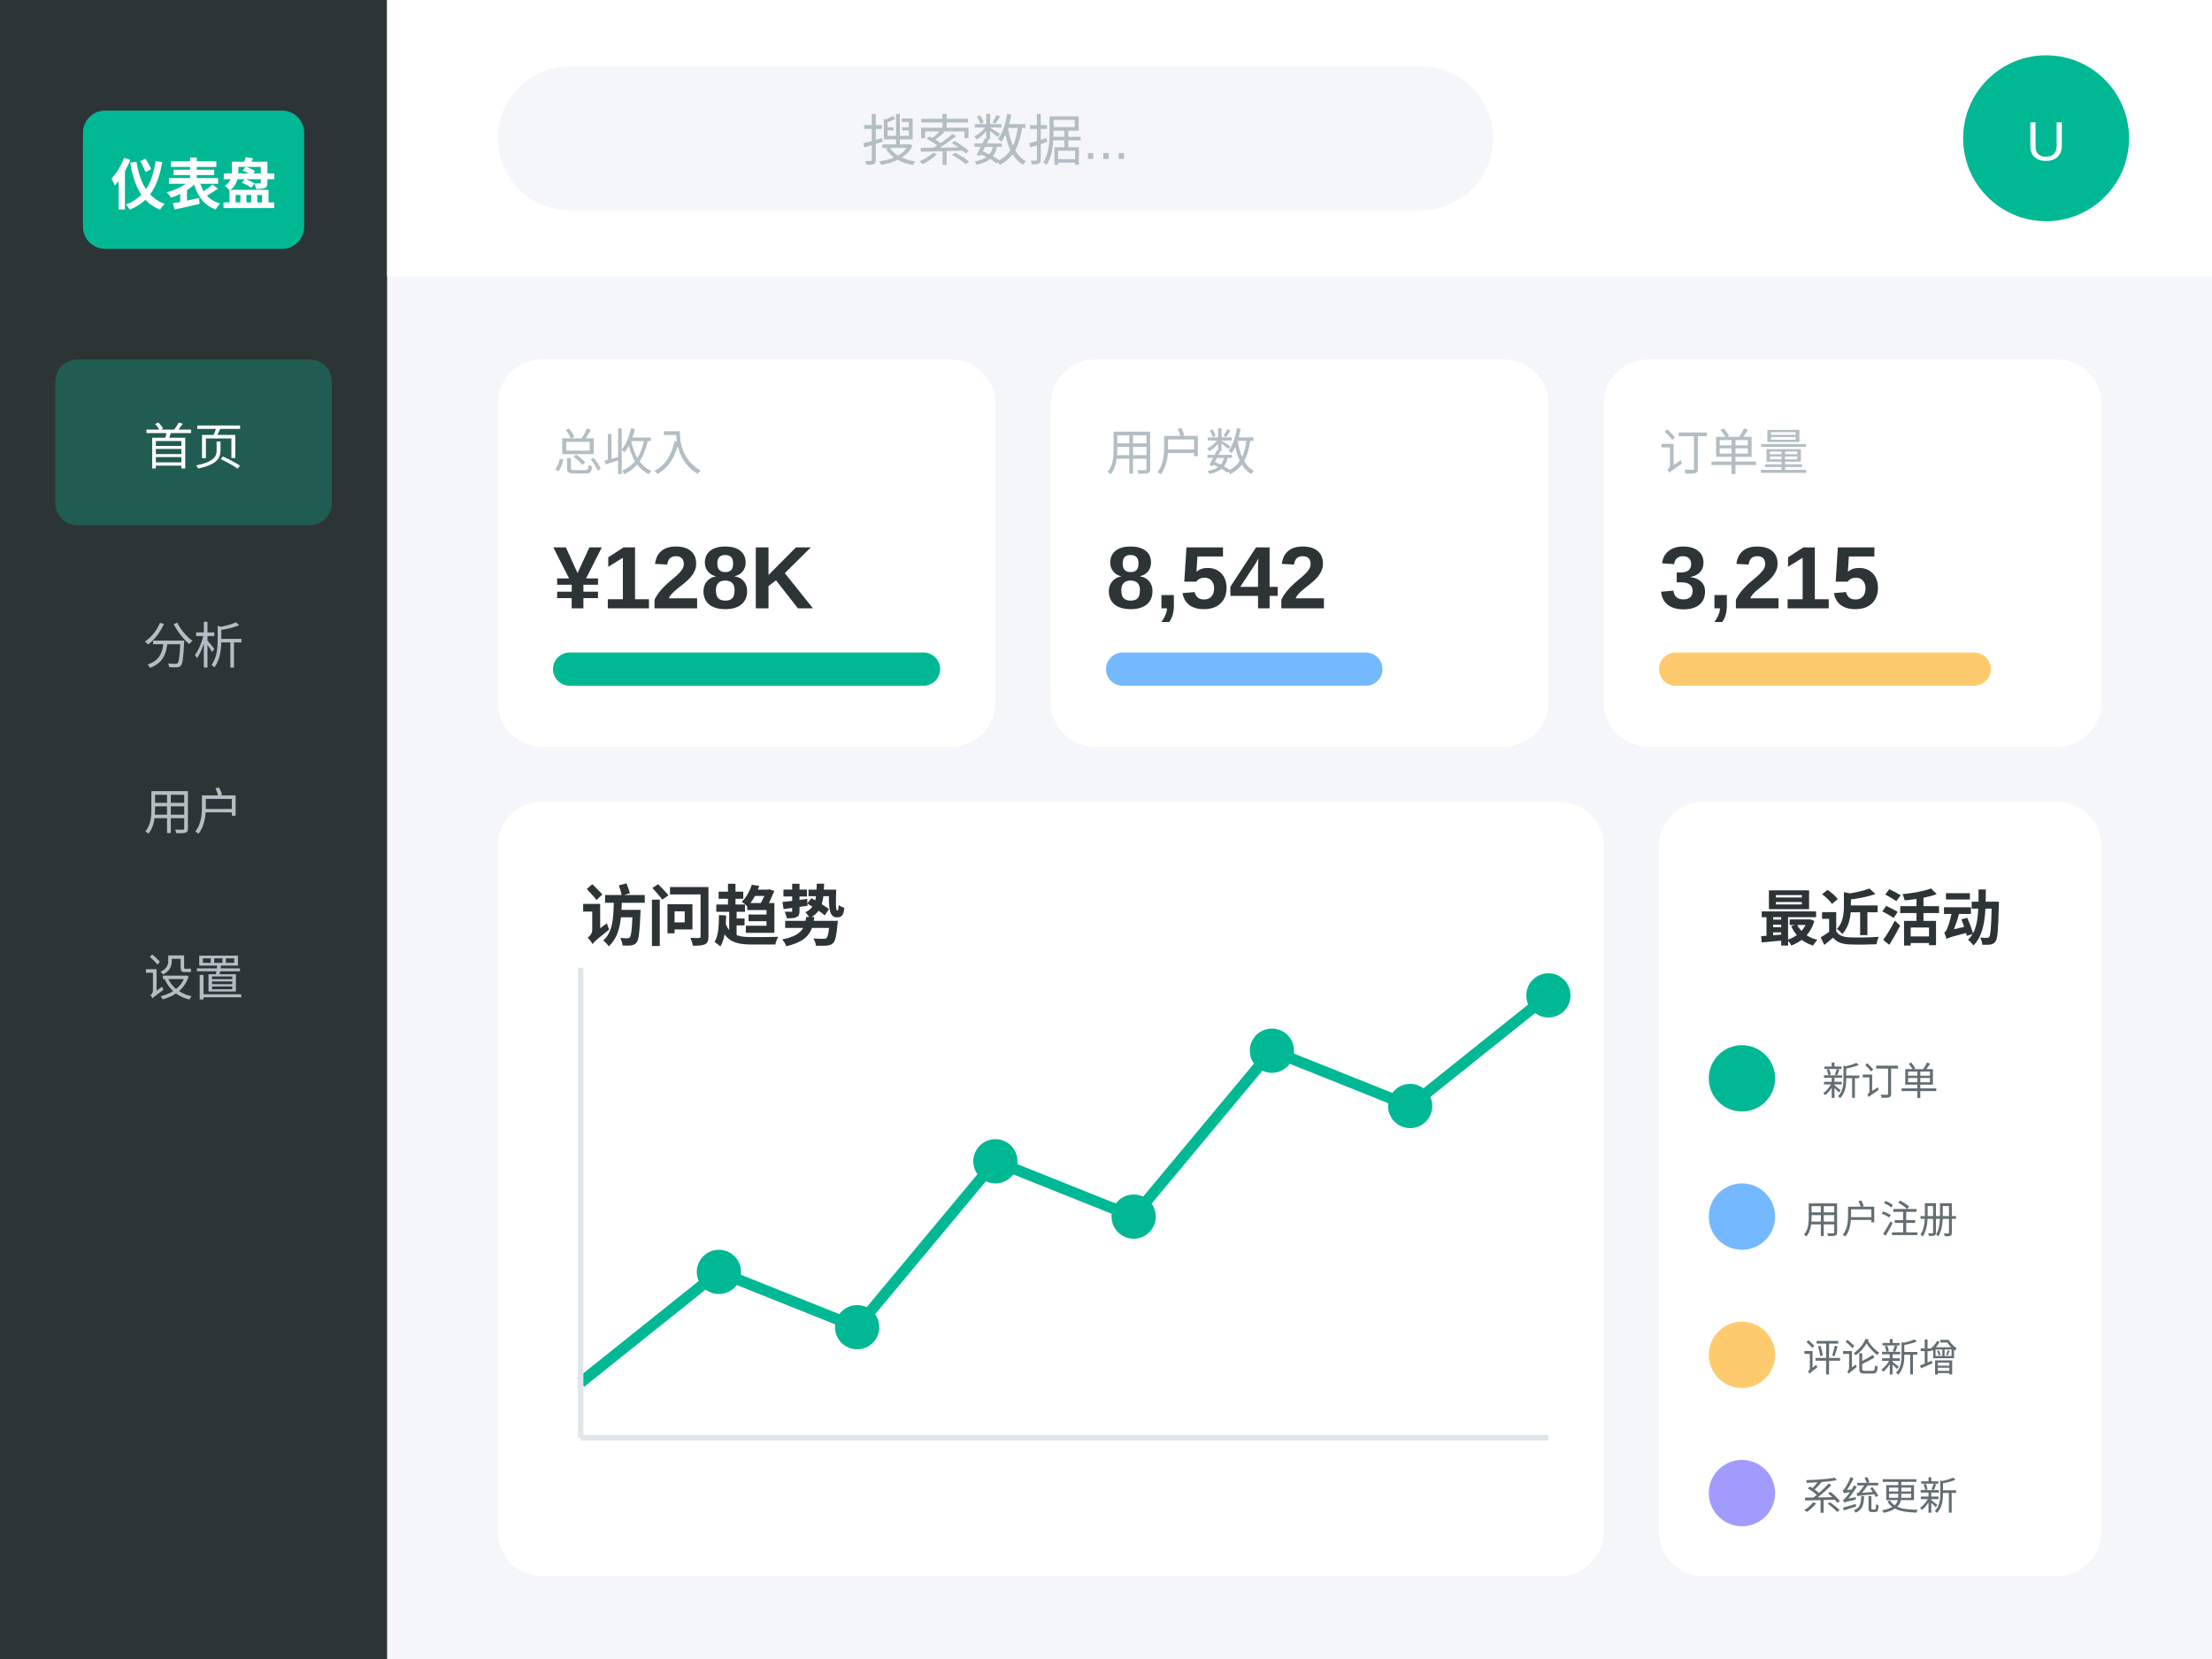
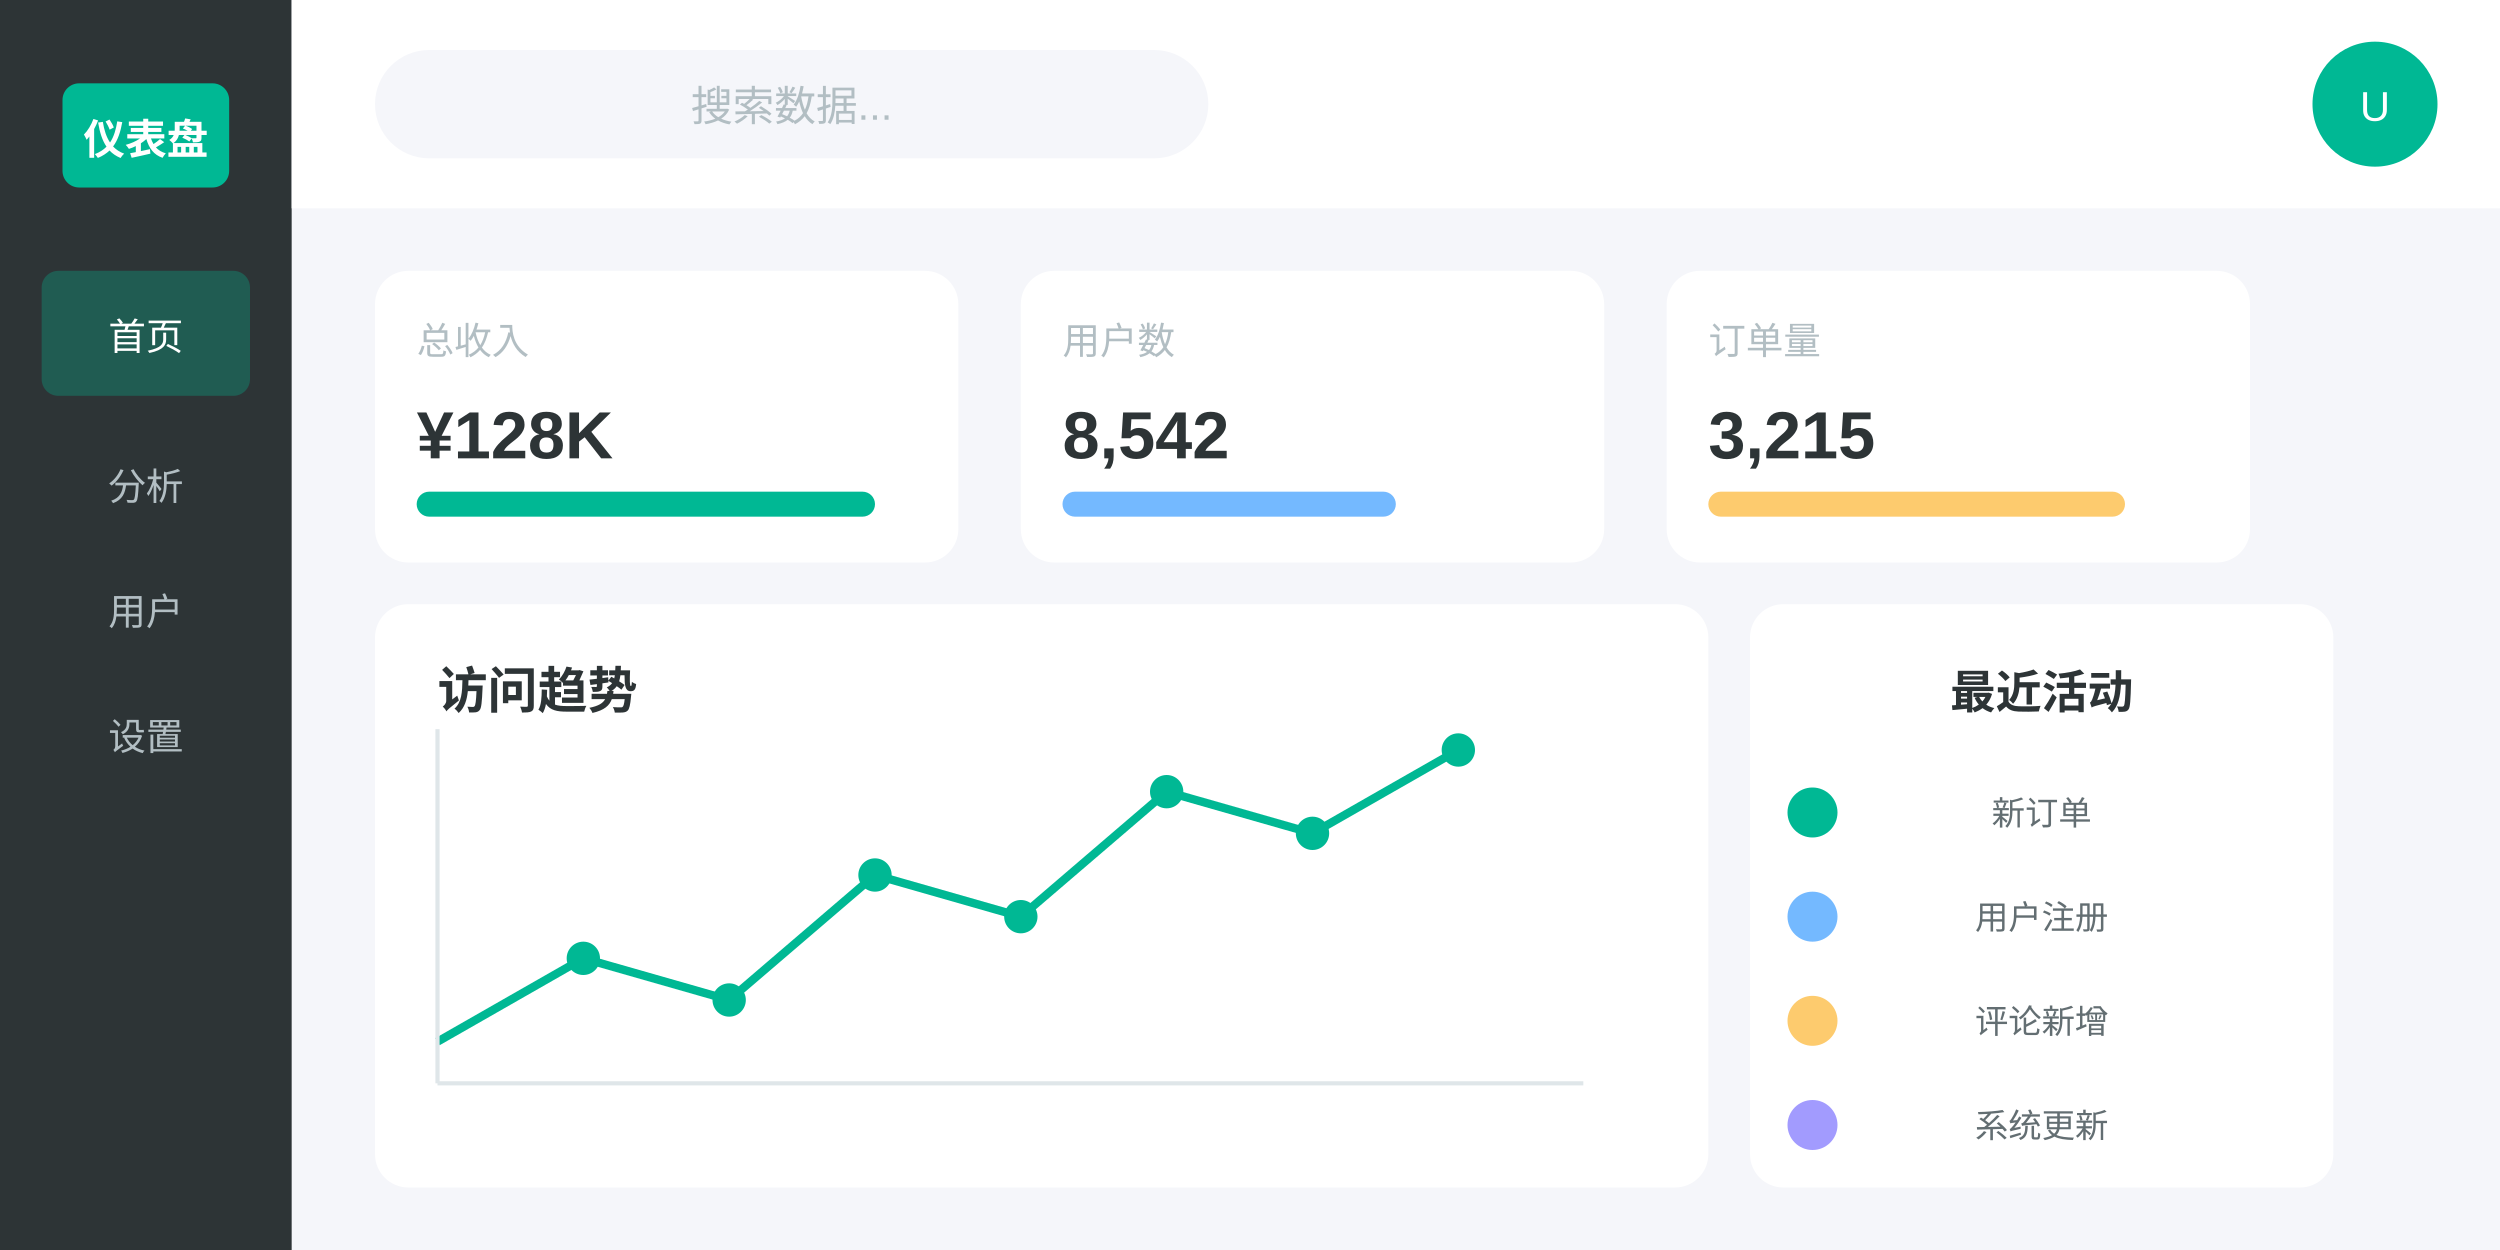
- <svg xmlns="http://www.w3.org/2000/svg" viewBox="0 0 400 300">
-   <rect id="background" class="background" width="400" height="300" fill="#f5f6fa" />
+ <svg xmlns="http://www.w3.org/2000/svg" viewBox="0 0 600 300">
+   <rect id="background" class="background" width="600" height="300" fill="#f5f6fa" />
  <rect id="sidebar" class="primary" x="0" y="0" width="70" height="300" fill="#2d3436" />
  <rect id="sidebar-logo" class="accent" x="15" y="20" width="40" height="25" rx="4" fill="#00b894" />
  <text id="logo-text" class="text" x="35" y="37" text-anchor="middle" font-family="Arial, sans-serif" font-size="10" font-weight="bold" fill="#ffffff" data-fixed-color="black">仪表盘</text>
  <rect id="menu-active" class="accent" x="10" y="65" width="50" height="30" rx="4" fill="#00b894" opacity="0.3" />
  <text id="menu-home" class="text" x="35" y="84" text-anchor="middle" font-family="Arial, sans-serif" font-size="9" fill="#ffffff" data-fixed-color="black">首页</text>
  <text id="menu-analytics" class="text" x="35" y="120" text-anchor="middle" font-family="Arial, sans-serif" font-size="9" fill="#b2bec3" data-fixed-color="black">分析</text>
  <text id="menu-users" class="text" x="35" y="150" text-anchor="middle" font-family="Arial, sans-serif" font-size="9" fill="#b2bec3" data-fixed-color="black">用户</text>
  <text id="menu-settings" class="text" x="35" y="180" text-anchor="middle" font-family="Arial, sans-serif" font-size="9" fill="#b2bec3" data-fixed-color="black">设置</text>
-   <rect id="topbar" class="secondary" x="70" y="0" width="330" height="50" fill="#ffffff" />
-   <rect id="search-box" class="secondary" x="90" y="12" width="180" height="26" rx="13" fill="#f5f6fa" />
-   <text id="search-text" class="text" x="180" y="29" text-anchor="middle" font-family="Arial, sans-serif" font-size="10" fill="#b2bec3" data-fixed-color="black">搜索数据...</text>
-   <circle id="user-avatar" class="accent" cx="370" cy="25" r="15" fill="#00b894" />
-   <text id="user-initial" class="text" x="370" y="29" text-anchor="middle" font-family="Arial, sans-serif" font-size="10" fill="#ffffff" data-fixed-color="black">U</text>
-   <rect id="stat-card-1" class="secondary" x="90" y="65" width="90" height="70" rx="8" fill="#ffffff" />
+   <rect id="topbar" class="secondary" x="70" y="0" width="530" height="50" fill="#ffffff" />
+   <rect id="search-box" class="secondary" x="90" y="12" width="200" height="26" rx="13" fill="#f5f6fa" />
+   <text id="search-text" class="text" x="190" y="29" text-anchor="middle" font-family="Arial, sans-serif" font-size="10" fill="#b2bec3" data-fixed-color="black">搜索数据...</text>
+   <circle id="user-avatar" class="accent" cx="570" cy="25" r="15" fill="#00b894" />
+   <text id="user-initial" class="text" x="570" y="29" text-anchor="middle" font-family="Arial, sans-serif" font-size="10" fill="#ffffff" data-fixed-color="black">U</text>
+   <rect id="stat-card-1" class="secondary" x="90" y="65" width="140" height="70" rx="8" fill="#ffffff" />
  <text id="stat-1-label" class="text" x="100" y="85" font-family="Arial, sans-serif" font-size="9" fill="#b2bec3" data-fixed-color="black">总收入</text>
  <text id="stat-1-value" class="text" x="100" y="110" font-family="Arial, sans-serif" font-size="16" font-weight="bold" fill="#2d3436" data-fixed-color="black">¥128K</text>
-   <rect id="stat-1-bar" class="accent" x="100" y="118" width="70" height="6" rx="3" fill="#00b894" />
-   <rect id="stat-card-2" class="secondary" x="190" y="65" width="90" height="70" rx="8" fill="#ffffff" />
-   <text id="stat-2-label" class="text" x="200" y="85" font-family="Arial, sans-serif" font-size="9" fill="#b2bec3" data-fixed-color="black">用户数</text>
-   <text id="stat-2-value" class="text" x="200" y="110" font-family="Arial, sans-serif" font-size="16" font-weight="bold" fill="#2d3436" data-fixed-color="black">8,542</text>
-   <rect id="stat-2-bar" class="primary" x="200" y="118" width="50" height="6" rx="3" fill="#74b9ff" />
-   <rect id="stat-card-3" class="secondary" x="290" y="65" width="90" height="70" rx="8" fill="#ffffff" />
-   <text id="stat-3-label" class="text" x="300" y="85" font-family="Arial, sans-serif" font-size="9" fill="#b2bec3" data-fixed-color="black">订单量</text>
-   <text id="stat-3-value" class="text" x="300" y="110" font-family="Arial, sans-serif" font-size="16" font-weight="bold" fill="#2d3436" data-fixed-color="black">3,215</text>
-   <rect id="stat-3-bar" class="accent" x="300" y="118" width="60" height="6" rx="3" fill="#fdcb6e" />
-   <rect id="chart-card" class="secondary" x="90" y="145" width="200" height="140" rx="8" fill="#ffffff" />
+   <rect id="stat-1-bar" class="accent" x="100" y="118" width="110" height="6" rx="3" fill="#00b894" />
+   <rect id="stat-card-2" class="secondary" x="245" y="65" width="140" height="70" rx="8" fill="#ffffff" />
+   <text id="stat-2-label" class="text" x="255" y="85" font-family="Arial, sans-serif" font-size="9" fill="#b2bec3" data-fixed-color="black">用户数</text>
+   <text id="stat-2-value" class="text" x="255" y="110" font-family="Arial, sans-serif" font-size="16" font-weight="bold" fill="#2d3436" data-fixed-color="black">8,542</text>
+   <rect id="stat-2-bar" class="primary" x="255" y="118" width="80" height="6" rx="3" fill="#74b9ff" />
+   <rect id="stat-card-3" class="secondary" x="400" y="65" width="140" height="70" rx="8" fill="#ffffff" />
+   <text id="stat-3-label" class="text" x="410" y="85" font-family="Arial, sans-serif" font-size="9" fill="#b2bec3" data-fixed-color="black">订单量</text>
+   <text id="stat-3-value" class="text" x="410" y="110" font-family="Arial, sans-serif" font-size="16" font-weight="bold" fill="#2d3436" data-fixed-color="black">3,215</text>
+   <rect id="stat-3-bar" class="accent" x="410" y="118" width="100" height="6" rx="3" fill="#fdcb6e" />
+   <rect id="chart-card" class="secondary" x="90" y="145" width="320" height="140" rx="8" fill="#ffffff" />
  <text id="chart-title" class="text" x="105" y="170" font-family="Arial, sans-serif" font-size="12" font-weight="bold" fill="#2d3436" data-fixed-color="black">访问趋势</text>
-   <polyline id="chart-line" class="accent" points="105,250 130,230 155,240 180,210 205,220 230,190 255,200 280,180" stroke="#00b894" stroke-width="2" fill="none" />
-   <circle id="point-1" class="accent" cx="130" cy="230" r="4" fill="#00b894" />
-   <circle id="point-2" class="accent" cx="155" cy="240" r="4" fill="#00b894" />
-   <circle id="point-3" class="accent" cx="180" cy="210" r="4" fill="#00b894" />
-   <circle id="point-4" class="accent" cx="205" cy="220" r="4" fill="#00b894" />
-   <circle id="point-5" class="accent" cx="230" cy="190" r="4" fill="#00b894" />
-   <circle id="point-6" class="accent" cx="255" cy="200" r="4" fill="#00b894" />
-   <circle id="point-7" class="accent" cx="280" cy="180" r="4" fill="#00b894" />
-   <line id="axis-x" class="stroke" x1="105" y1="260" x2="280" y2="260" stroke="#dfe6e9" stroke-width="1" />
+   <polyline id="chart-line" class="accent" points="105,250 140,230 175,240 210,210 245,220 280,190 315,200 350,180" stroke="#00b894" stroke-width="2" fill="none" />
+   <circle id="point-1" class="accent" cx="140" cy="230" r="4" fill="#00b894" />
+   <circle id="point-2" class="accent" cx="175" cy="240" r="4" fill="#00b894" />
+   <circle id="point-3" class="accent" cx="210" cy="210" r="4" fill="#00b894" />
+   <circle id="point-4" class="accent" cx="245" cy="220" r="4" fill="#00b894" />
+   <circle id="point-5" class="accent" cx="280" cy="190" r="4" fill="#00b894" />
+   <circle id="point-6" class="accent" cx="315" cy="200" r="4" fill="#00b894" />
+   <circle id="point-7" class="accent" cx="350" cy="180" r="4" fill="#00b894" />
+   <line id="axis-x" class="stroke" x1="105" y1="260" x2="380" y2="260" stroke="#dfe6e9" stroke-width="1" />
  <line id="axis-y" class="stroke" x1="105" y1="175" x2="105" y2="260" stroke="#dfe6e9" stroke-width="1" />
-   <rect id="activity-card" class="secondary" x="300" y="145" width="80" height="140" rx="8" fill="#ffffff" />
-   <text id="activity-title" class="text" x="340" y="170" text-anchor="middle" font-family="Arial, sans-serif" font-size="11" font-weight="bold" fill="#2d3436" data-fixed-color="black">最近活动</text>
-   <circle id="act-1-icon" class="accent" cx="315" cy="195" r="6" fill="#00b894" />
-   <text id="act-1-text" class="text" x="340" y="198" text-anchor="middle" font-family="Arial, sans-serif" font-size="7" fill="#636e72" data-fixed-color="black">新订单</text>
-   <circle id="act-2-icon" class="primary" cx="315" cy="220" r="6" fill="#74b9ff" />
-   <text id="act-2-text" class="text" x="340" y="223" text-anchor="middle" font-family="Arial, sans-serif" font-size="7" fill="#636e72" data-fixed-color="black">用户注册</text>
-   <circle id="act-3-icon" class="accent" cx="315" cy="245" r="6" fill="#fdcb6e" />
-   <text id="act-3-text" class="text" x="340" y="248" text-anchor="middle" font-family="Arial, sans-serif" font-size="7" fill="#636e72" data-fixed-color="black">评论新增</text>
-   <circle id="act-4-icon" class="primary" cx="315" cy="270" r="6" fill="#a29bfe" />
-   <text id="act-4-text" class="text" x="340" y="273" text-anchor="middle" font-family="Arial, sans-serif" font-size="7" fill="#636e72" data-fixed-color="black">系统更新</text>
+   <rect id="activity-card" class="secondary" x="420" y="145" width="140" height="140" rx="8" fill="#ffffff" />
+   <text id="activity-title" class="text" x="490" y="170" text-anchor="middle" font-family="Arial, sans-serif" font-size="11" font-weight="bold" fill="#2d3436" data-fixed-color="black">最近活动</text>
+   <circle id="act-1-icon" class="accent" cx="435" cy="195" r="6" fill="#00b894" />
+   <text id="act-1-text" class="text" x="490" y="198" text-anchor="middle" font-family="Arial, sans-serif" font-size="8" fill="#636e72" data-fixed-color="black">新订单</text>
+   <circle id="act-2-icon" class="primary" cx="435" cy="220" r="6" fill="#74b9ff" />
+   <text id="act-2-text" class="text" x="490" y="223" text-anchor="middle" font-family="Arial, sans-serif" font-size="8" fill="#636e72" data-fixed-color="black">用户注册</text>
+   <circle id="act-3-icon" class="accent" cx="435" cy="245" r="6" fill="#fdcb6e" />
+   <text id="act-3-text" class="text" x="490" y="248" text-anchor="middle" font-family="Arial, sans-serif" font-size="8" fill="#636e72" data-fixed-color="black">评论新增</text>
+   <circle id="act-4-icon" class="primary" cx="435" cy="270" r="6" fill="#a29bfe" />
+   <text id="act-4-text" class="text" x="490" y="273" text-anchor="middle" font-family="Arial, sans-serif" font-size="8" fill="#636e72" data-fixed-color="black">系统更新</text>
</svg>
